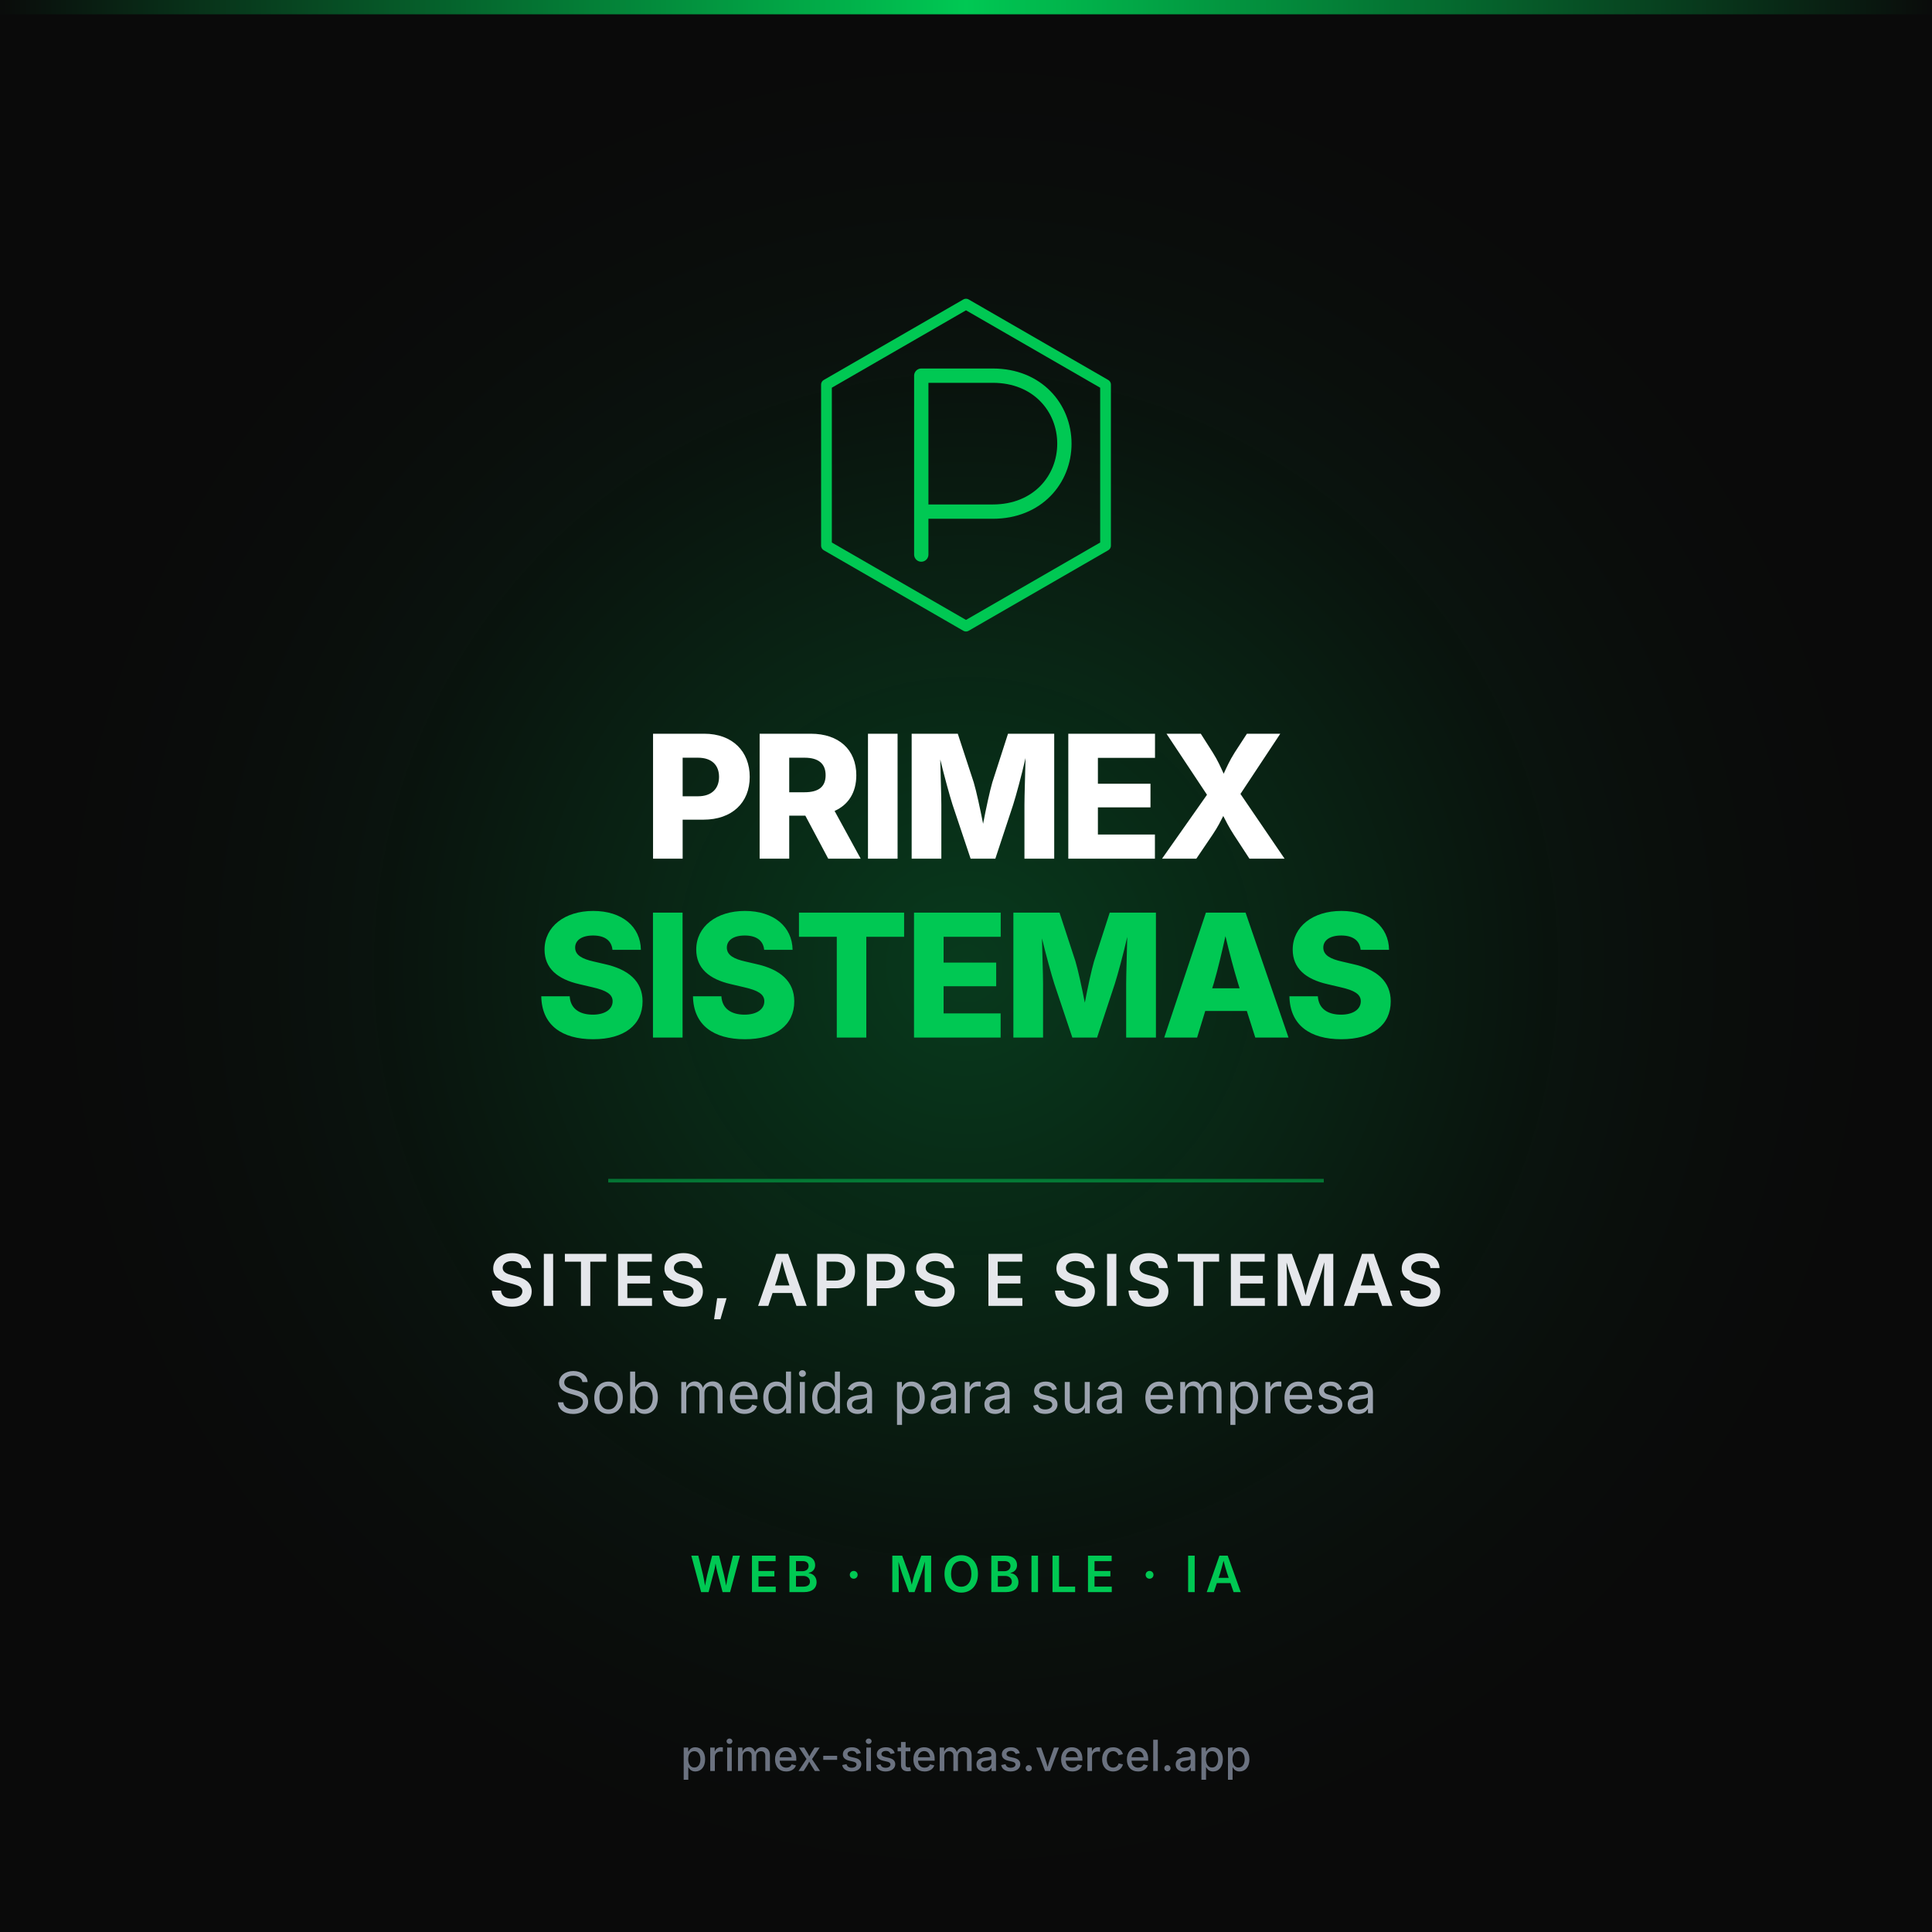
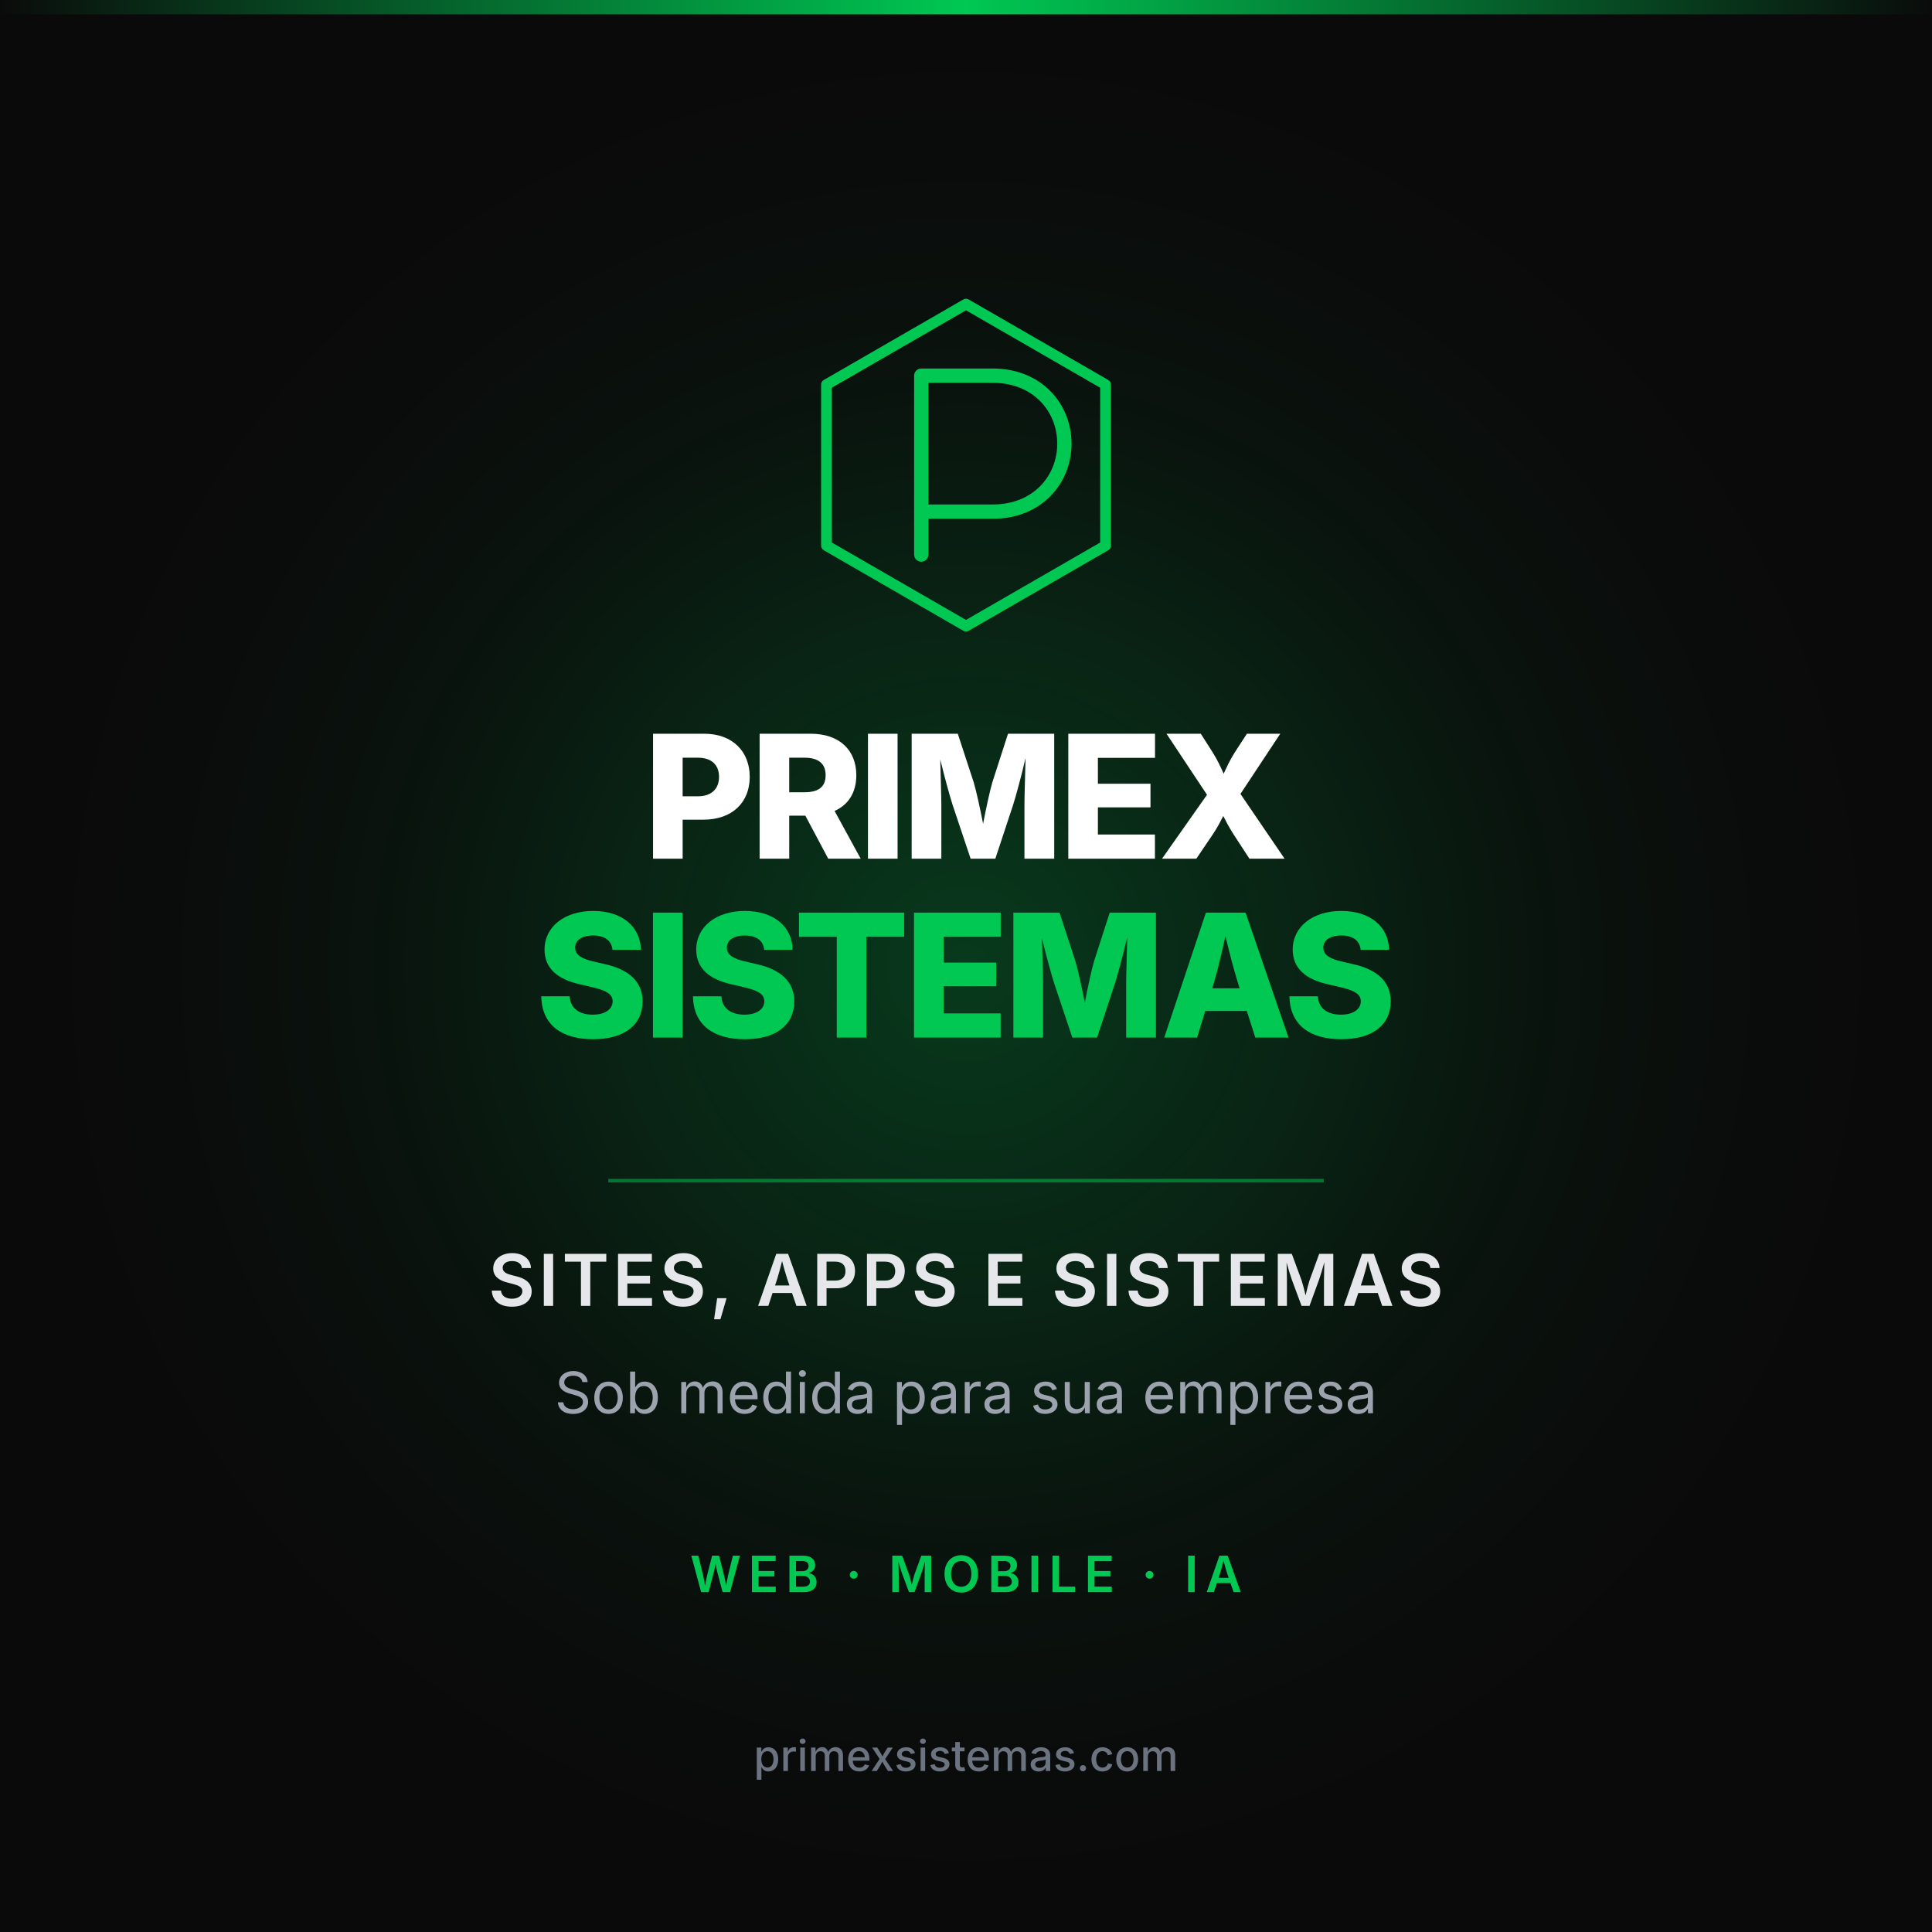
<svg xmlns="http://www.w3.org/2000/svg" width="1080" height="1080" viewBox="0 0 1080 1080">
  <defs>
    <radialGradient id="glow" cx="50%" cy="50%" r="50%">
      <stop offset="0%" stop-color="#00C853" stop-opacity="0.25" />
      <stop offset="60%" stop-color="#00C853" stop-opacity="0.05" />
      <stop offset="100%" stop-color="#0A0A0A" stop-opacity="0" />
    </radialGradient>
    <linearGradient id="topline" x1="0%" y1="0%" x2="100%" y2="0%">
      <stop offset="0%" stop-color="#0A0A0A" />
      <stop offset="50%" stop-color="#00C853" />
      <stop offset="100%" stop-color="#0A0A0A" />
    </linearGradient>
  </defs>
  <rect width="1080" height="1080" fill="#0A0A0A" />
  <rect width="1080" height="1080" fill="url(#glow)" />
  <rect x="0" y="0" width="1080" height="8" fill="url(#topline)" />
  <g transform="translate(540, 260)">
    <polygon points="0,-90 78,-45 78,45 0,90 -78,45 -78,-45" fill="none" stroke="#00C853" stroke-width="6" stroke-linejoin="round" />
    <path d="M -25,-50 L -25,50 M -25,-50 L 15,-50 C 40,-50 55,-32 55,-12 C 55,8 40,26 15,26 L -25,26" fill="none" stroke="#00C853" stroke-width="8" stroke-linecap="round" stroke-linejoin="round" />
  </g>
  <text x="540" y="480" font-family="Inter, Helvetica, Arial, sans-serif" font-size="96" font-weight="800" fill="#FFFFFF" text-anchor="middle" letter-spacing="-3">PRIMEX</text>
  <text x="540" y="580" font-family="Inter, Helvetica, Arial, sans-serif" font-size="96" font-weight="800" fill="#00C853" text-anchor="middle" letter-spacing="-3">SISTEMAS</text>
  <line x1="340" y1="660" x2="740" y2="660" stroke="#00C853" stroke-width="2" opacity="0.5" />
  <text x="540" y="730" font-family="Inter, Helvetica, Arial, sans-serif" font-size="40" font-weight="600" fill="#E5E7EB" text-anchor="middle" letter-spacing="2">SITES, APPS E SISTEMAS</text>
  <text x="540" y="790" font-family="Inter, Helvetica, Arial, sans-serif" font-size="32" font-weight="400" fill="#9CA3AF" text-anchor="middle">Sob medida para sua empresa</text>
  <text x="540" y="890" font-family="Inter, Helvetica, Arial, sans-serif" font-size="28" font-weight="600" fill="#00C853" text-anchor="middle" letter-spacing="4">WEB · MOBILE · IA</text>
-   <text x="540" y="990" font-family="Inter, Helvetica, Arial, sans-serif" font-size="24" font-weight="500" fill="#6B7280" text-anchor="middle">primex-sistemas.vercel.app</text>
+   <text x="540" y="990" font-family="Inter, Helvetica, Arial, sans-serif" font-size="24" font-weight="500" fill="#6B7280" text-anchor="middle">primexsistemas.com</text>
</svg>
